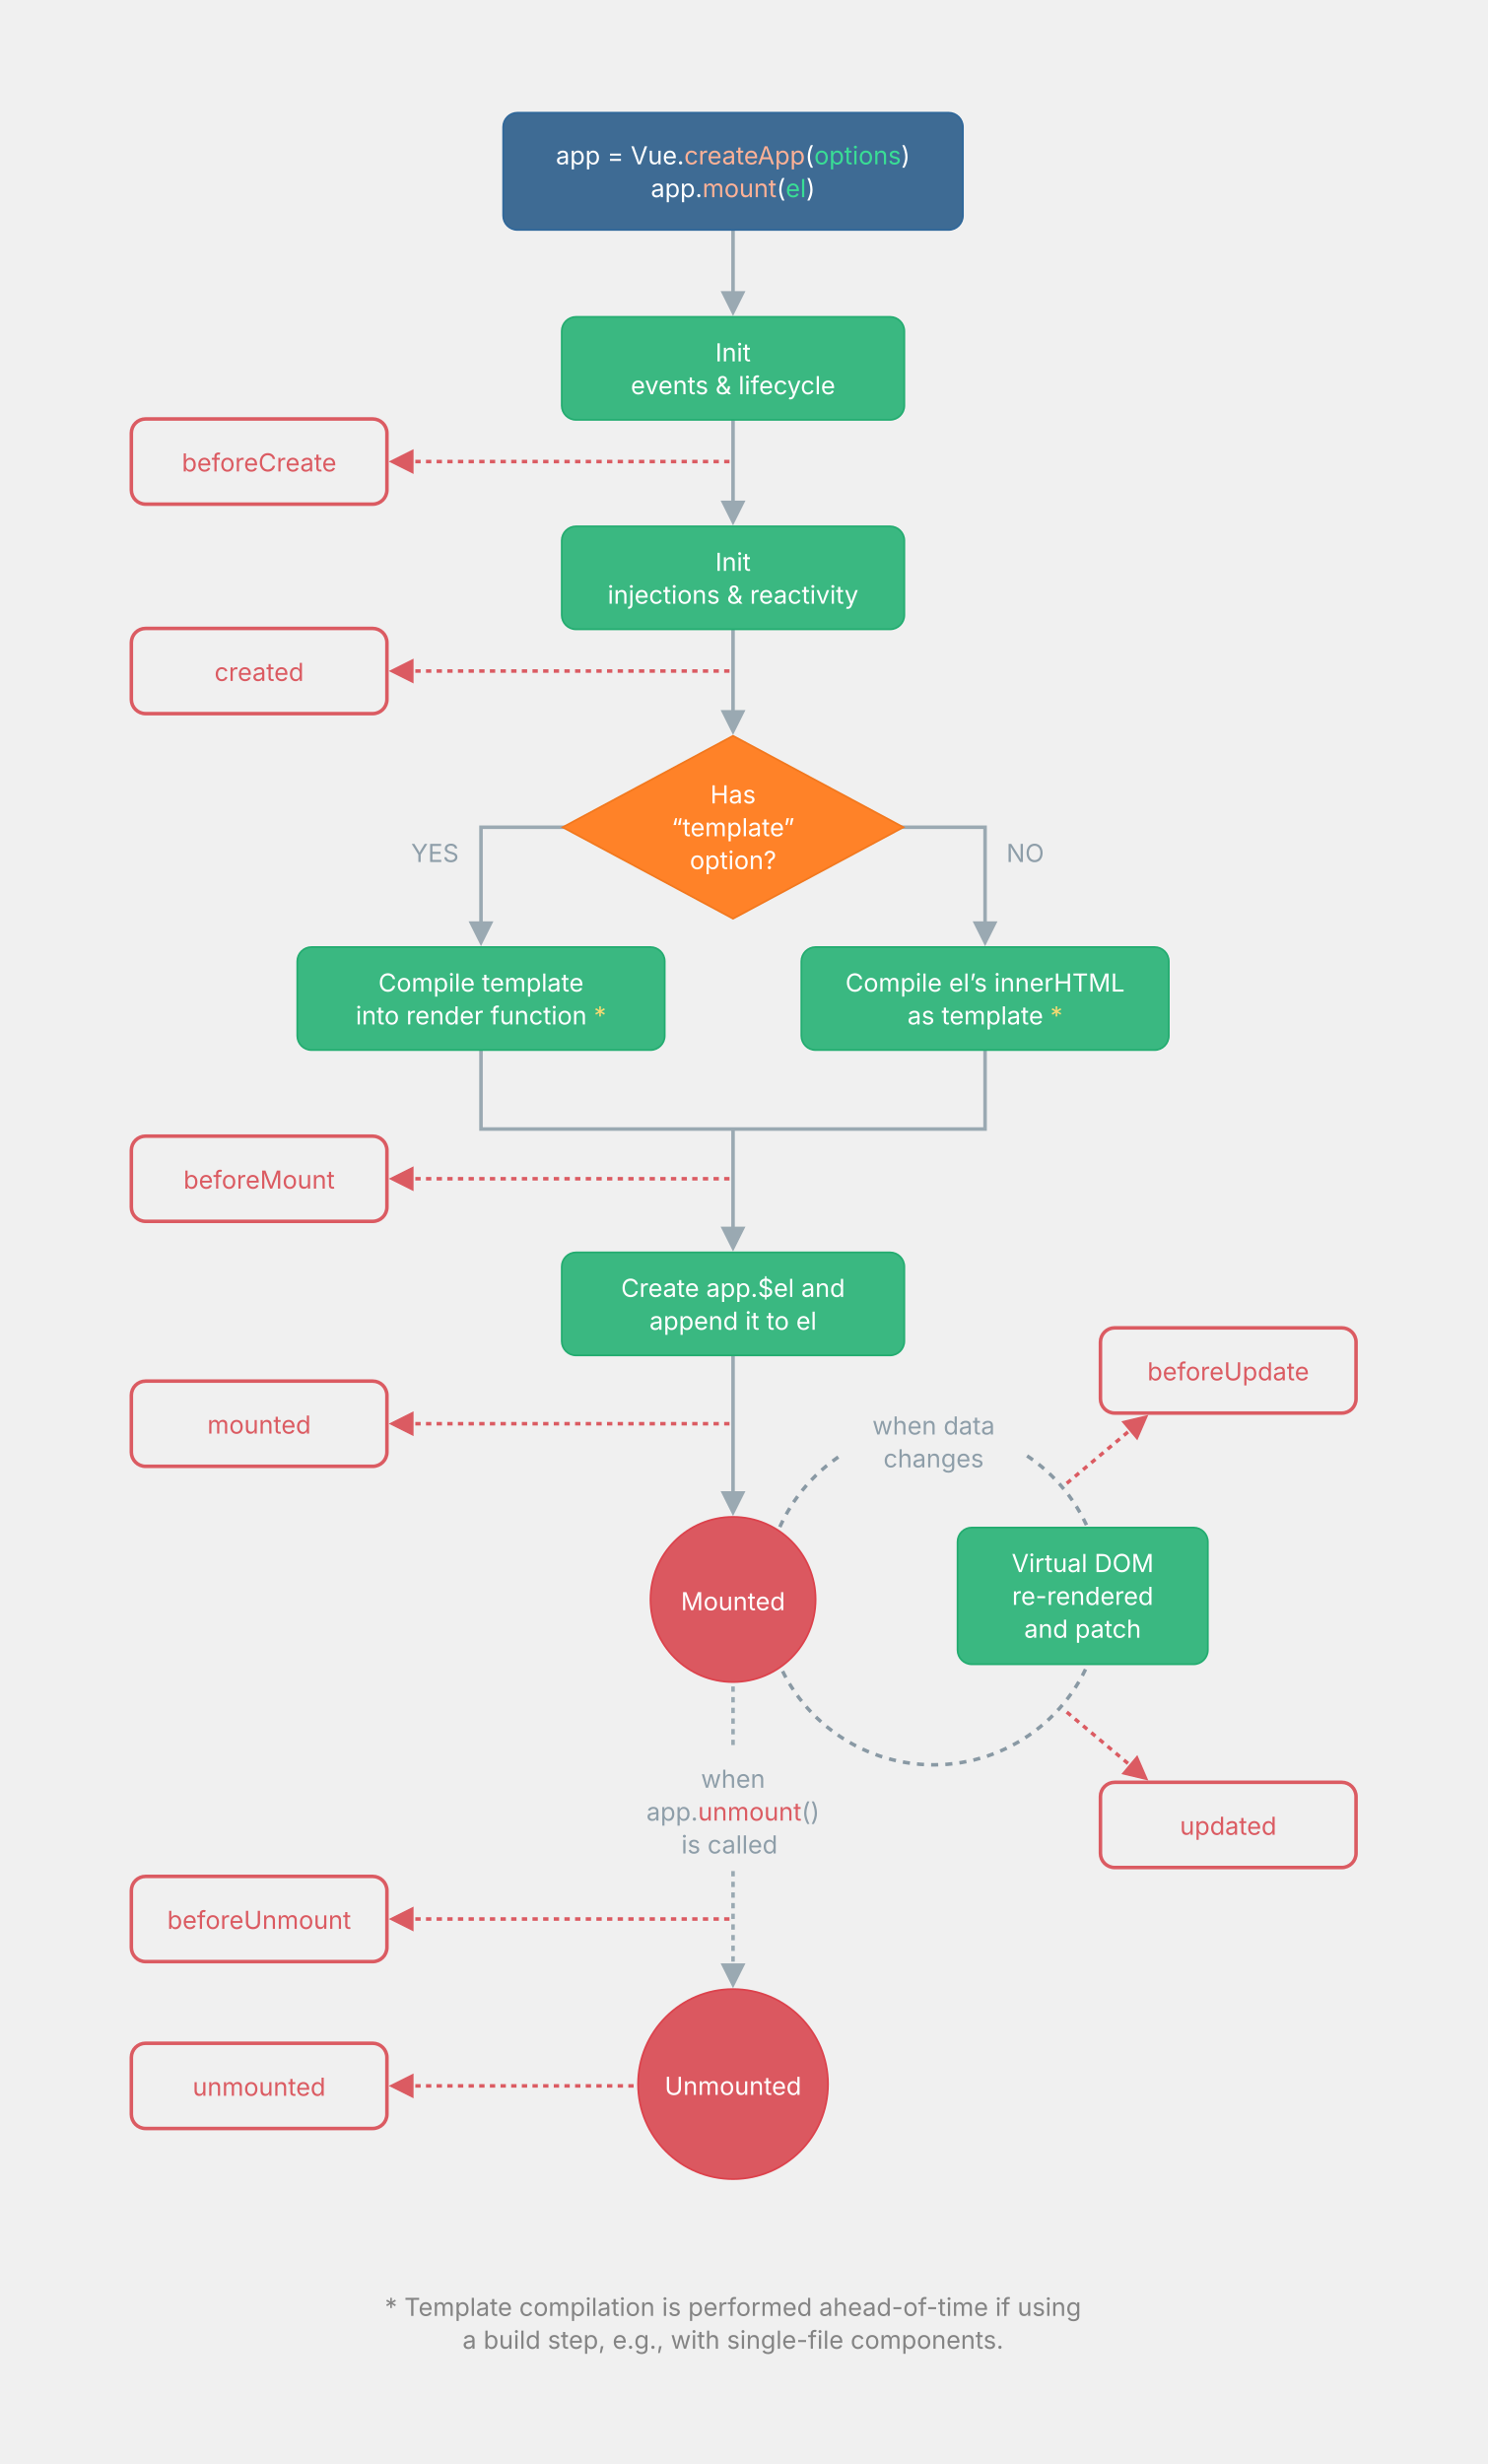
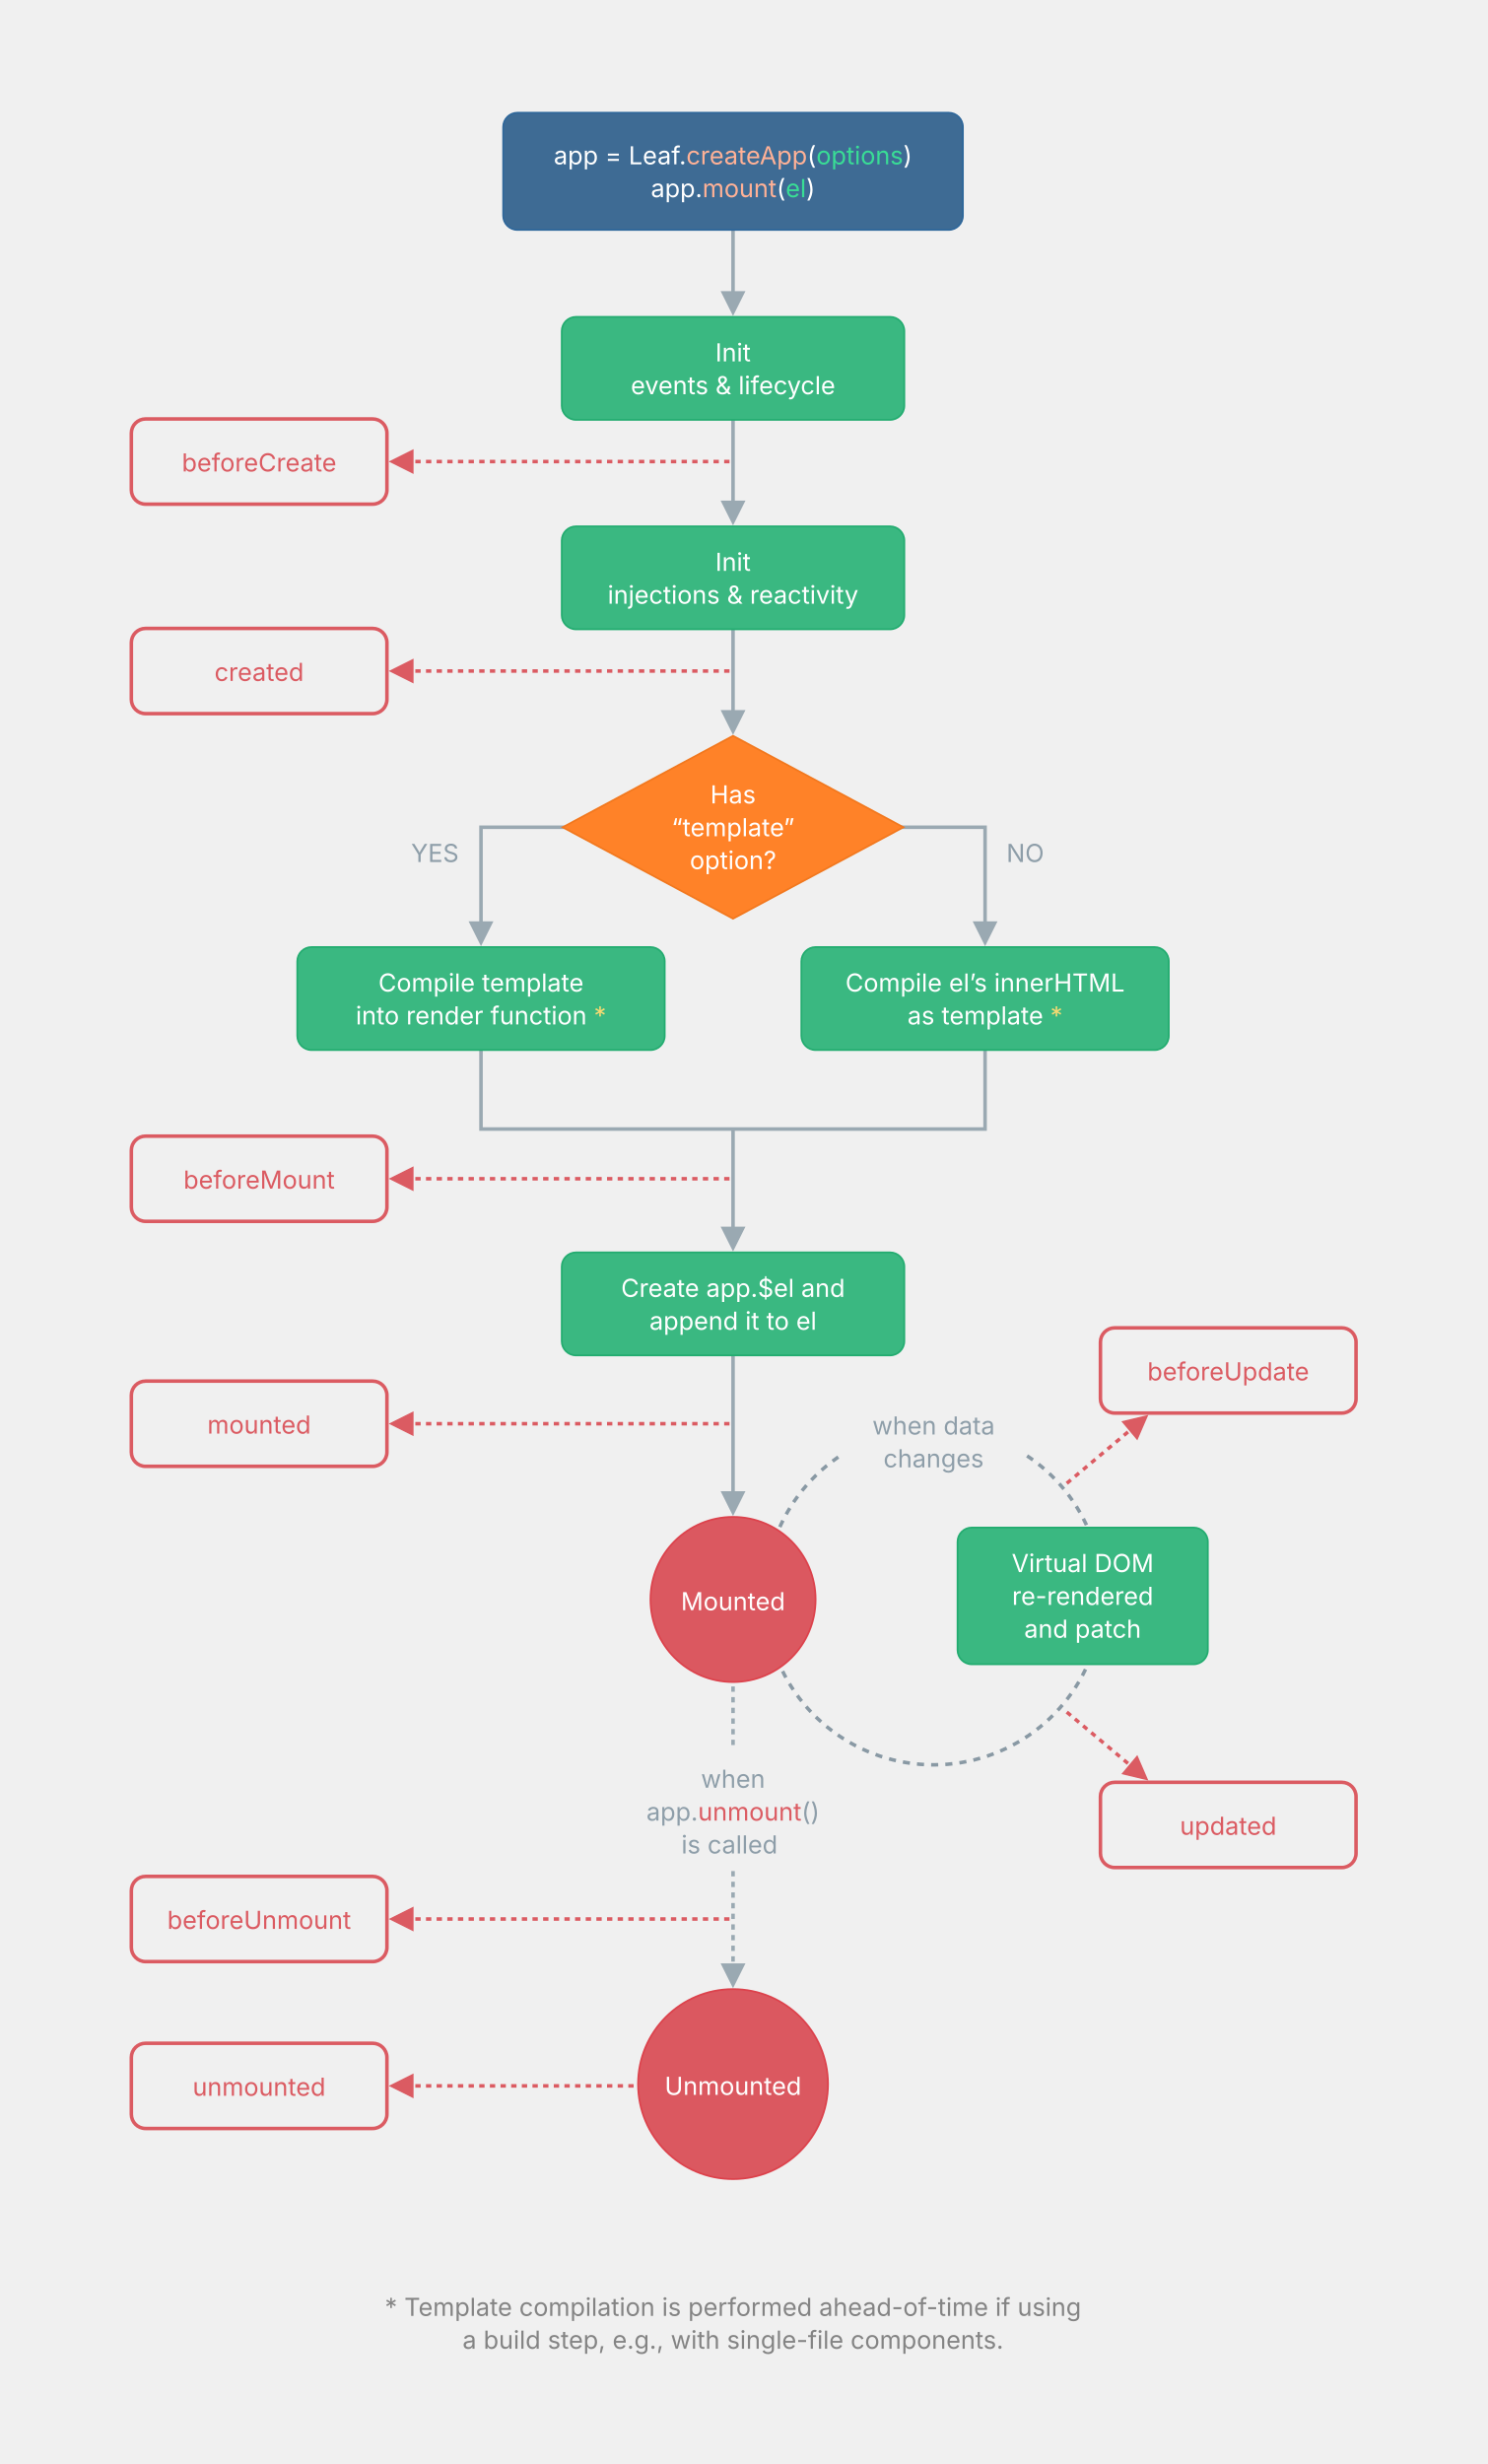
<svg xmlns="http://www.w3.org/2000/svg" width="838" height="1388" fill="none" font-family="Inter,Roboto,sans-serif" font-size="14" text-anchor="middle">
  <g transform="translate(283 63)">
    <path d="M131 66v35h6l-7 14-7-14h6v-35h2z" fill="#9AA9B2" />
    <rect stroke="#2F679A" fill="#3E6B94" x="0.5" y="0.5" width="259" height="66" rx="8" />
    <text x="130" y="24.5" fill="#FFF" dominant-baseline="middle">
-       app = Vue.<tspan fill="#FFB196" dominant-baseline="middle">createApp</tspan>(<tspan fill="#39DD95" dominant-baseline="middle">options</tspan>)
+       app = Leaf.<tspan fill="#FFB196" dominant-baseline="middle">createApp</tspan>(<tspan fill="#39DD95" dominant-baseline="middle">options</tspan>)
    </text>
    <text x="130" y="43" fill="#FFF" dominant-baseline="middle">
      app.<tspan fill="#FFB196" dominant-baseline="middle">mount</tspan>(<tspan fill="#39DD95" dominant-baseline="middle">el</tspan>)
    </text>
  </g>
  <g transform="translate(316 178)">
    <path d="M98 58v46h6l-7 14-7-14h6v-46h2z" fill="#9AA9B2" />
    <rect stroke="#23AC70" fill="#3AB881" x="0.5" y="0.5" width="193" height="58" rx="8" />
    <text x="97" y="20.5" fill="#FFF" dominant-baseline="middle">Init</text>
    <text x="97" y="39" fill="#FFF" dominant-baseline="middle">events &amp; lifecycle</text>
  </g>
  <g transform="translate(73 235)">
    <path d="M160 18v14l-14-7l14-7z" fill="#DB5B62" />
    <line x1="338" y1="25" x2="161" y2="25" stroke="#DB5B62" stroke-width="2" stroke-dasharray="3" />
    <rect stroke="#DB5B62" stroke-width="2" x="1" y="1" width="144" height="48" rx="8" />
    <text x="73" y="25.5" fill="#DB5B62" dominant-baseline="middle">beforeCreate</text>
  </g>
  <g transform="translate(316 296)">
    <path d="M98 58v46h6l-7 14-7-14h6v-46h2z" fill="#9AA9B2" />
    <rect stroke="#23AC70" fill="#3AB881" x="0.5" y="0.5" width="193" height="58" rx="8" />
    <text x="97" y="20.5" fill="#FFF" dominant-baseline="middle">Init</text>
    <text x="97" y="39" fill="#FFF" dominant-baseline="middle">injections &amp; reactivity</text>
  </g>
  <g transform="translate(73 353)">
    <path d="M160 18v14l-14-7l14-7z" fill="#DB5B62" />
    <line x1="338" y1="25" x2="161" y2="25" stroke="#DB5B62" stroke-width="2" stroke-dasharray="3" />
    <rect stroke="#DB5B62" stroke-width="2" x="1" y="1" width="144" height="48" rx="8" />
    <text x="73" y="25.5" fill="#DB5B62" dominant-baseline="middle">created</text>
  </g>
  <g transform="translate(317 414)">
    <path d="M-45 53v52h6l-7 14-7-14h6v-54h286v54h6l-7 14-7-14h6v-52z" fill="#9AA9B2" />
    <polygon points="96,0.5 192,52 96,103.5 0,52" stroke="#F2781E" fill="#FF8228" />
    <text fill="#FFF" x="96" y="33.5" dominant-baseline="middle">Has</text>
    <text fill="#FFF" x="96" y="52" dominant-baseline="middle">“template”</text>
    <text fill="#FFF" x="96" y="70.5" dominant-baseline="middle">option?</text>
    <text fill="#8E9EA9" x="-58.5" y="66.5" text-anchor="end" dominant-baseline="middle">YES</text>
    <text fill="#8E9EA9" x="250" y="66.5" text-anchor="start" dominant-baseline="middle">NO</text>
  </g>
  <g transform="translate(167 533)">
    <path d="M103 58h2v44h282v-44h2v46h-142v54h6l-7 14l-7-14h6v-54h-142z" fill="#9AA9B2" />
    <rect stroke="#23AC70" fill="#3AB881" x="0.5" y="0.5" width="207" height="58" rx="8" />
    <text fill="#FFF" x="104" y="20.5" dominant-baseline="middle">Compile template</text>
    <text fill="#FFF" x="104" y="39" dominant-baseline="middle">into render function <tspan fill="#F6DA72" dominant-baseline="middle">*</tspan>
    </text>
    <g transform="translate(284 0)">
      <rect stroke="#23AC70" fill="#3AB881" x="0.5" y="0.5" width="207" height="58" rx="8" />
      <text fill="#FFF" x="104" y="20.5" dominant-baseline="middle">Compile el’s innerHTML</text>
      <text fill="#FFF" x="104" y="39" dominant-baseline="middle">as template <tspan fill="#F6DA72" dominant-baseline="middle">*</tspan>
      </text>
    </g>
  </g>
  <g transform="translate(73 639)">
    <path d="M160 18v14l-14-7l14-7z" fill="#DB5B62" />
    <line x1="338" y1="25" x2="161" y2="25" stroke="#DB5B62" stroke-width="2" stroke-dasharray="3" />
    <rect stroke="#DB5B62" stroke-width="2" x="1" y="1" width="144" height="48" rx="8" />
    <text x="73" y="25.5" fill="#DB5B62" dominant-baseline="middle">beforeMount</text>
  </g>
  <g transform="translate(316 705)">
    <path d="M98 58v77h6l-7 14-7-14h6v-77h2z" fill="#9AA9B2" />
    <rect stroke="#23AC70" fill="#3AB881" x="0.5" y="0.5" width="193" height="58" rx="8" />
    <text x="97" y="20.5" fill="#FFF" dominant-baseline="middle">Create app.$el and</text>
    <text x="97" y="39" fill="#FFF" dominant-baseline="middle">append it to el</text>
  </g>
  <g transform="translate(73 777)">
    <path d="M160 18v14l-14-7l14-7z" fill="#DB5B62" />
    <line x1="338" y1="25" x2="161" y2="25" stroke="#DB5B62" stroke-width="2" stroke-dasharray="3" />
    <rect stroke="#DB5B62" stroke-width="2" x="1" y="1" width="144" height="48" rx="8" />
    <text x="73" y="25.5" fill="#DB5B62" dominant-baseline="middle">mounted</text>
  </g>
  <g>
    <g transform="translate(651.5 802.363) rotate(140 0 0)">
      <path d="M14 0v14l-14-7l14-7z" fill="#DB5B62" />
      <line x1="60" y1="7" x2="15" y2="7" stroke="#DB5B62" stroke-width="2" stroke-dasharray="3" />
    </g>
    <g transform="translate(619 747)">
      <rect stroke="#DB5B62" stroke-width="2" x="1" y="1" width="144" height="48" rx="8" />
      <text x="73" y="25.5" fill="#DB5B62" dominant-baseline="middle">beforeUpdate</text>
    </g>
    <g transform="translate(642.5 1008.363) rotate(220 0 0)">
      <path d="M14 0v14l-14-7l14-7z" fill="#DB5B62" />
      <line x1="60" y1="7" x2="15" y2="7" stroke="#DB5B62" stroke-width="2" stroke-dasharray="3" />
    </g>
    <g transform="translate(619 1003)">
      <rect stroke="#DB5B62" stroke-width="2" x="1" y="1" width="144" height="48" rx="8" />
      <text x="73" y="25.5" fill="#DB5B62" dominant-baseline="middle">updated</text>
    </g>
    <path transform="translate(430 803)" stroke="#8999A4" stroke-width="2" stroke-dasharray="4" stroke-dashoffset="6" d="M147 16a95 95,0,1,1,-102 0" />
    <g transform="translate(539 860)">
      <rect stroke="#23AC70" fill="#3AB881" x="0.5" y="0.5" width="141" height="77" rx="8" />
      <text x="71" y="20.5" fill="#FFF" dominant-baseline="middle">Virtual DOM</text>
      <text x="71" y="39" fill="#FFF" dominant-baseline="middle">re-rendered</text>
      <text x="71" y="57.5" fill="#FFF" dominant-baseline="middle">and patch</text>
    </g>
    <g transform="translate(526 803)">
      <text x="0" y="0" fill="#8E9EA9" dominant-baseline="middle">when data</text>
      <text x="0" y="18.5" fill="#8E9EA9" dominant-baseline="middle">changes</text>
    </g>
  </g>
  <g transform="translate(366 854)">
    <circle stroke="#DC424C" fill="#DB5860" cx="47" cy="47" r="46.5" />
    <text x="47" y="48" fill="#FFF" dominant-baseline="middle">Mounted</text>
    <path stroke="#9AA9B2" stroke-width="2" stroke-dasharray="3" d="M47 96v33" />
  </g>
  <g transform="translate(355 947)">
    <text x="58" y="55" fill="#8E9EA9" dominant-baseline="middle">when</text>
    <text x="58" y="73.5" fill="#8E9EA9" dominant-baseline="middle">app.<tspan fill="#DB5B62" dominant-baseline="middle">unmount</tspan>()</text>
    <text x="56" y="92" fill="#8E9EA9" dominant-baseline="middle">is called</text>
    <path stroke="#9AA9B2" stroke-width="2" stroke-dasharray="3" d="M58 107v51" />
    <path d="M51 159l7 14 7-14z" fill="#9AA9B2" />
  </g>
  <g transform="translate(73 1056)">
    <path d="M160 18v14l-14-7l14-7z" fill="#DB5B62" />
    <line x1="338" y1="25" x2="161" y2="25" stroke="#DB5B62" stroke-width="2" stroke-dasharray="3" />
    <rect stroke="#DB5B62" stroke-width="2" x="1" y="1" width="144" height="48" rx="8" />
    <text x="73" y="25.5" fill="#DB5B62" dominant-baseline="middle">beforeUnmount</text>
  </g>
  <g transform="translate(73 1150)">
    <path d="M160 18v14l-14-7l14-7z" fill="#DB5B62" />
    <line x1="338" y1="25" x2="161" y2="25" stroke="#DB5B62" stroke-width="2" stroke-dasharray="3" />
    <rect stroke="#DB5B62" stroke-width="2" x="1" y="1" width="144" height="48" rx="8" />
    <text x="73" y="25.5" fill="#DB5B62" dominant-baseline="middle">unmounted</text>
  </g>
  <g transform="translate(359 1120)">
    <circle stroke="#DC424C" fill="#DB5860" cx="54" cy="54" r="53.5" />
    <text x="54" y="55" fill="#FFF" dominant-baseline="middle">Unmounted</text>
  </g>
  <g transform="translate(413 1299.5)">
    <text x="0" y="0" fill="#848484" dominant-baseline="middle">* Template compilation is performed ahead-of-time if using</text>
    <text x="0" y="18.5" fill="#848484" dominant-baseline="middle">a build step, e.g., with single-file components.</text>
  </g>
</svg>
